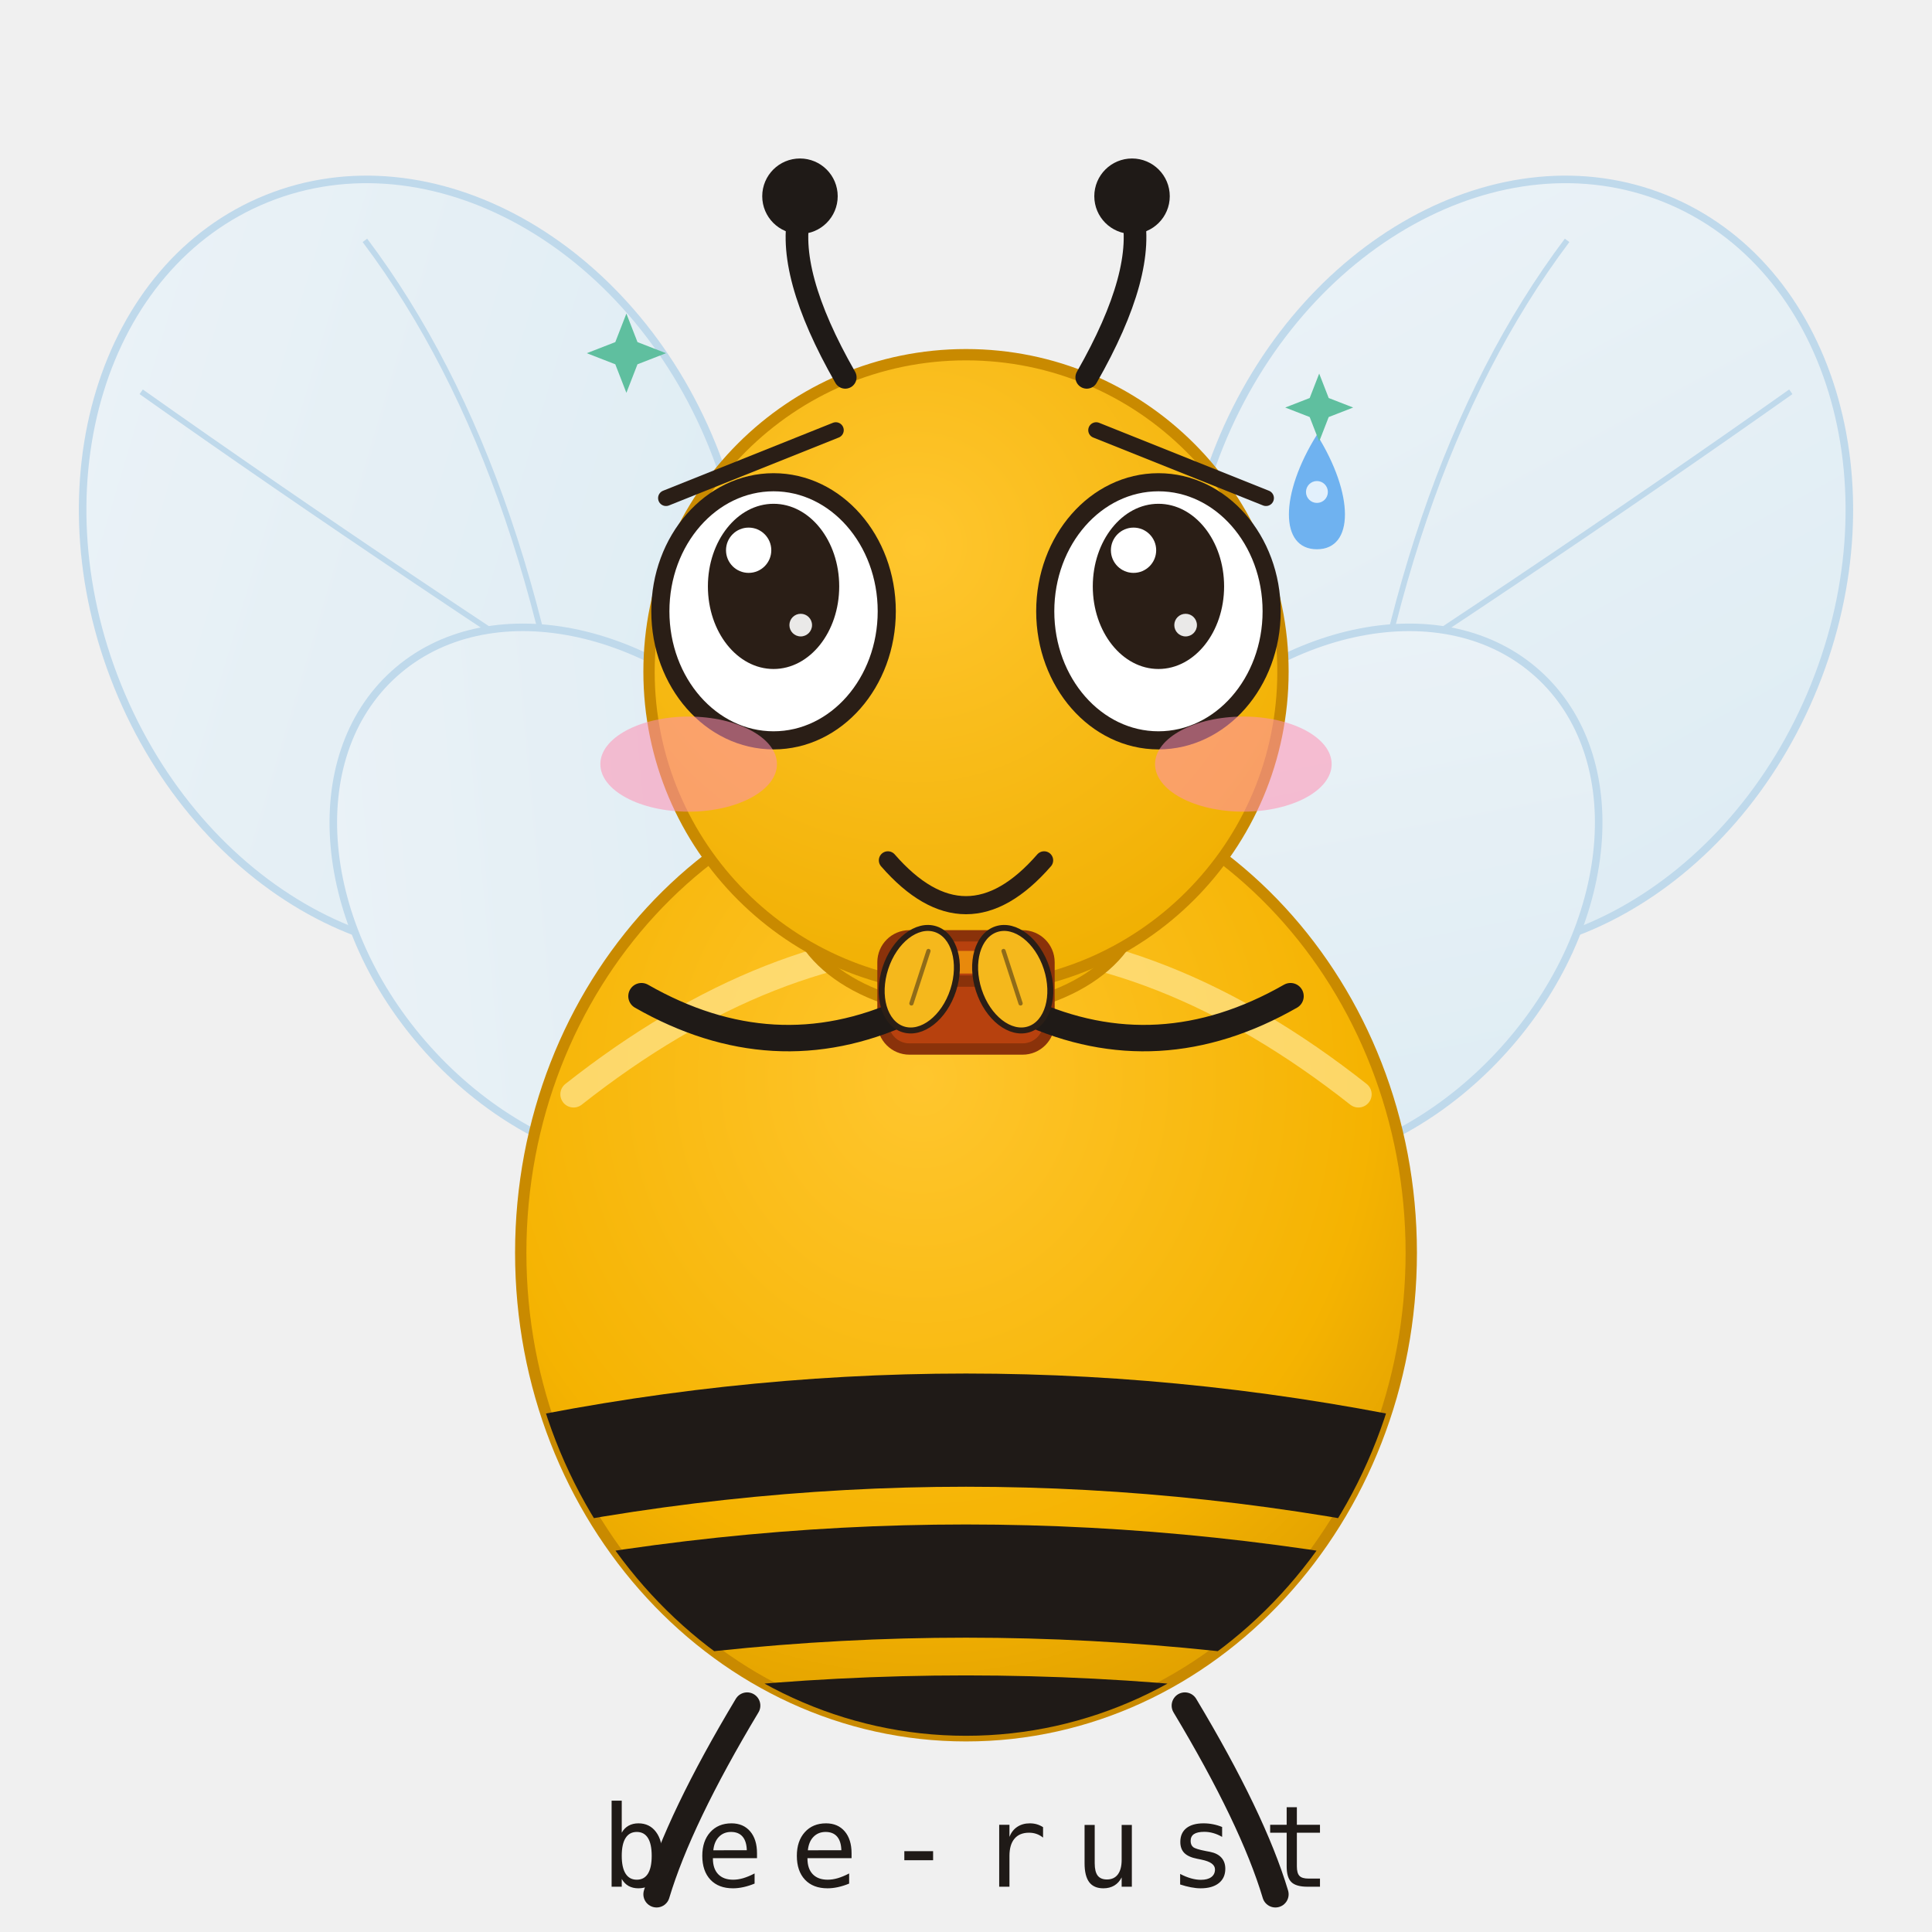
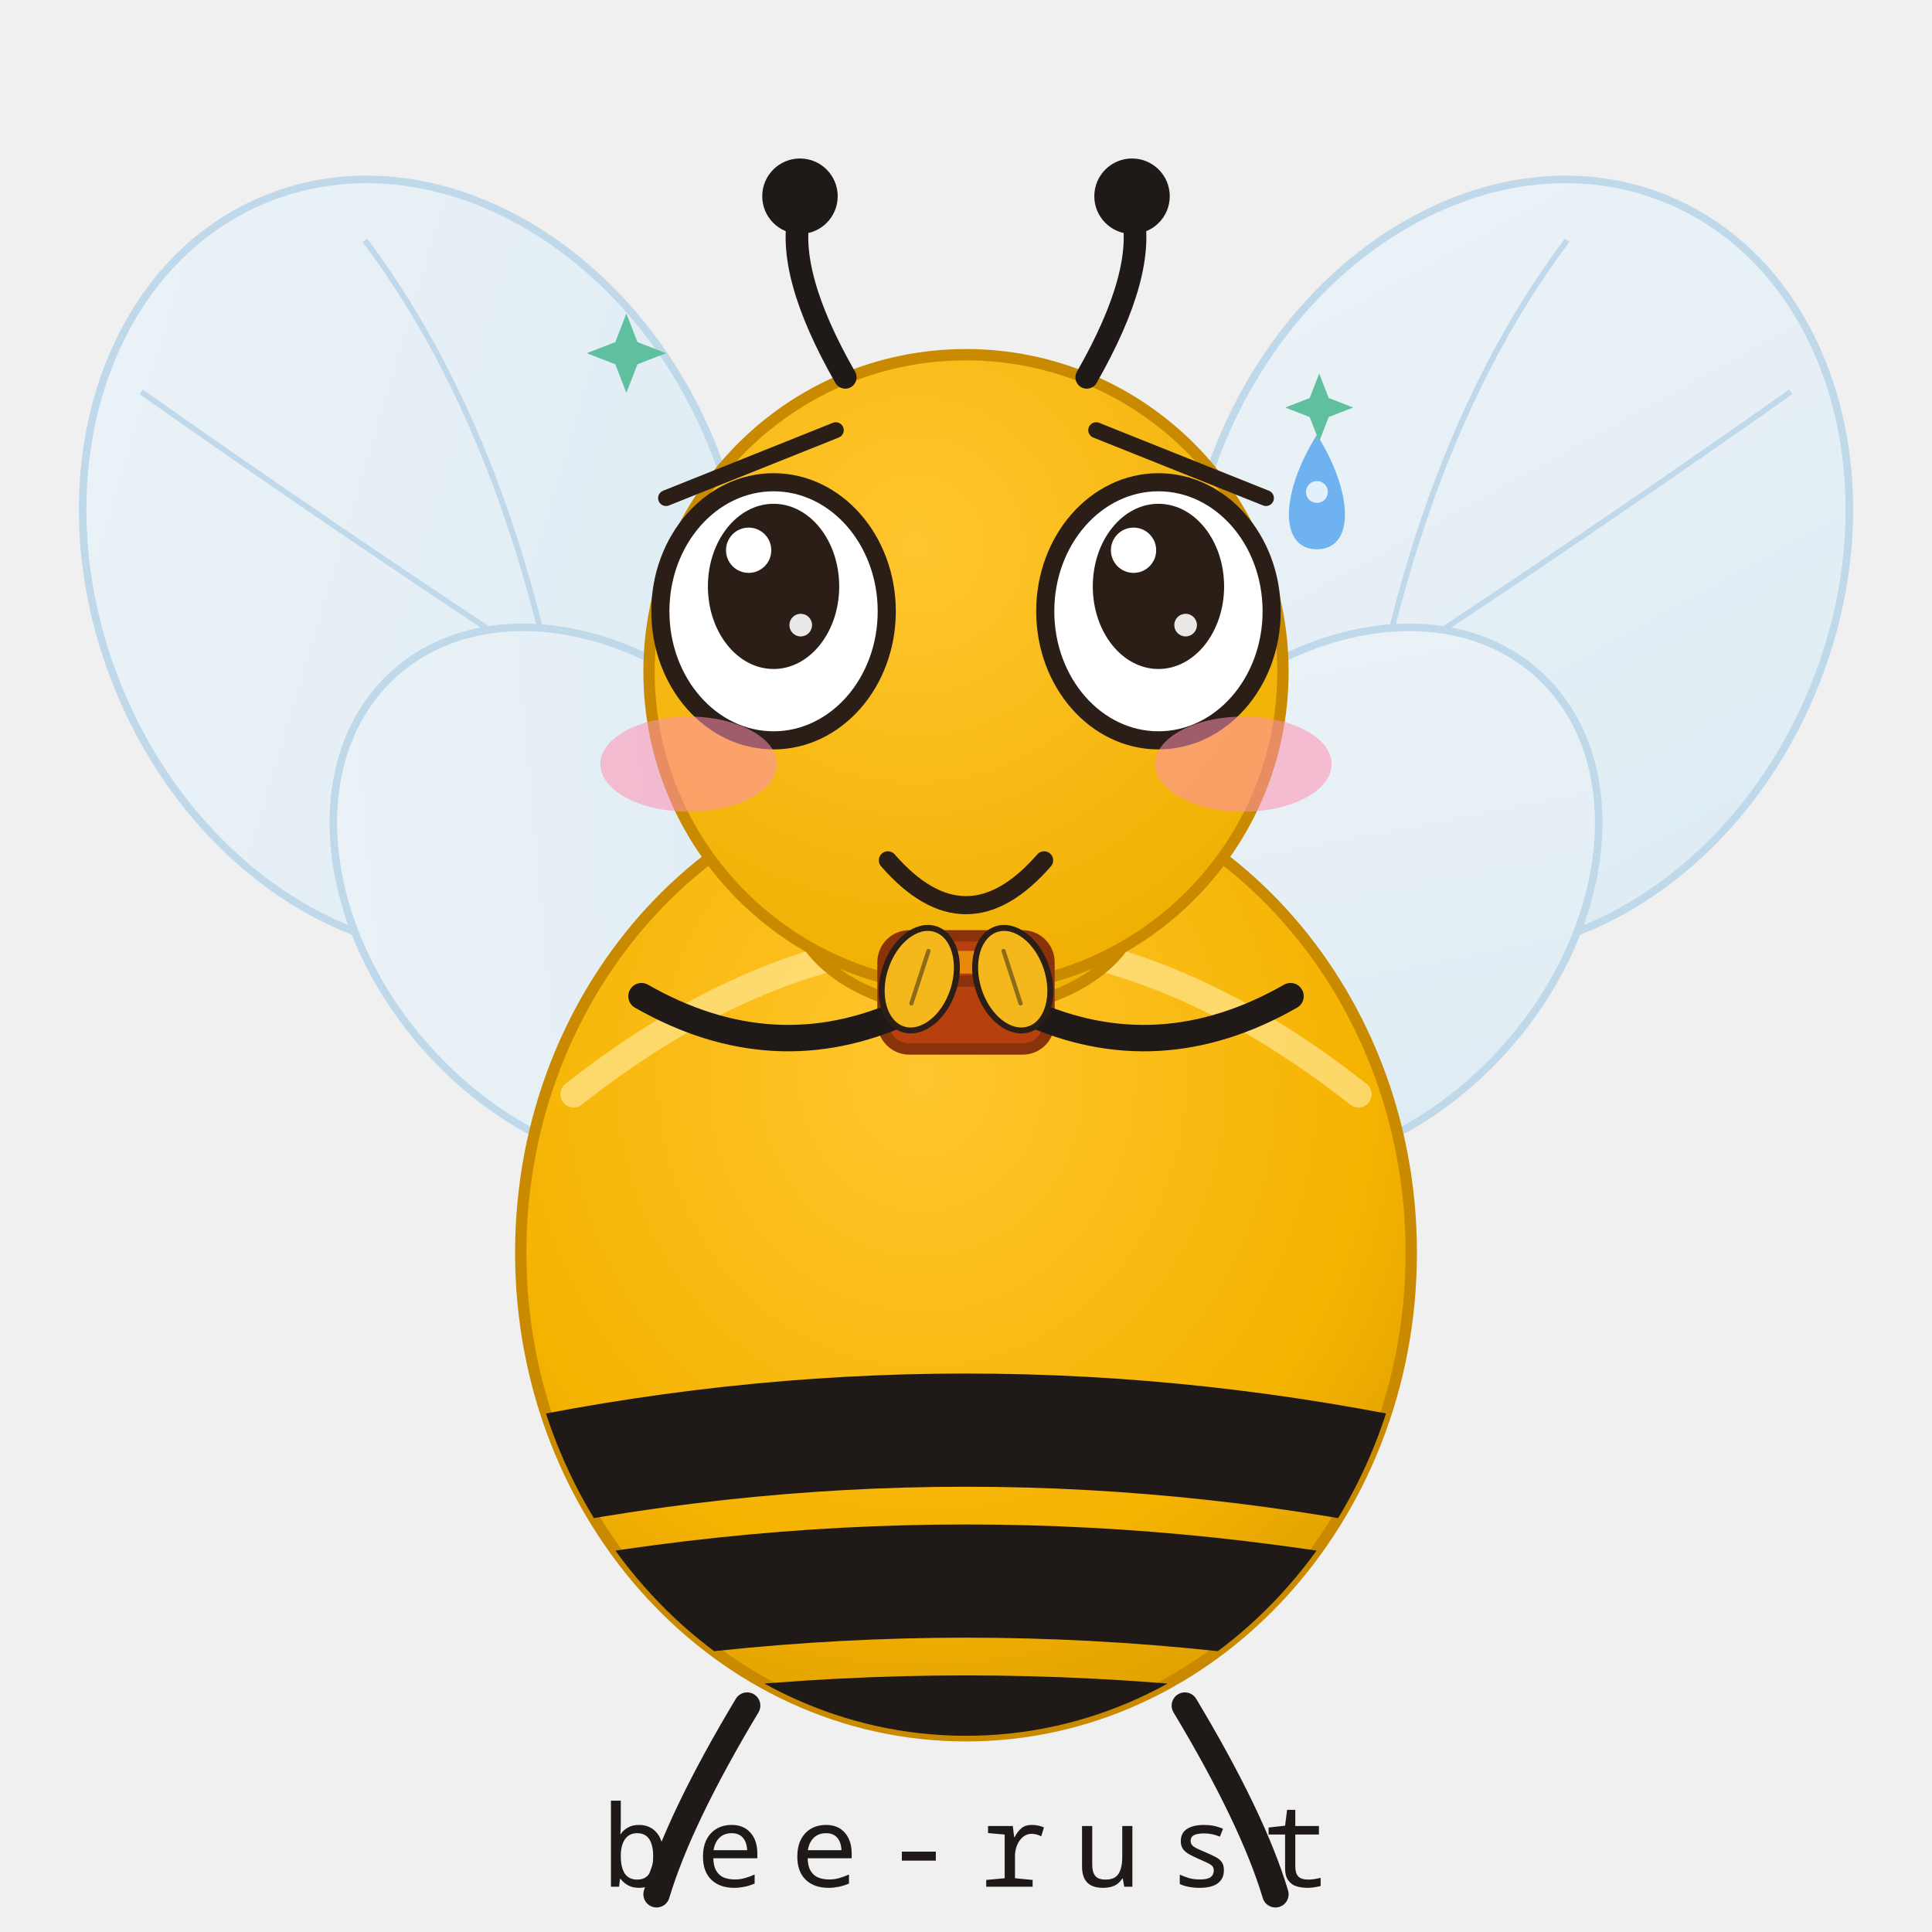
<svg xmlns="http://www.w3.org/2000/svg" viewBox="0 0 512 512" width="512" height="512" role="img" aria-label="Rusty · 讨好 Pleasing">
  <style>
.ex-motion { animation: ex-nod 1.7s ease-in-out infinite; transform-box: fill-box; transform-origin: 50% 50%; }
.ex-anim-tear { animation: ex-tear 1.8s ease-in infinite; transform-box: fill-box; transform-origin: center; }
.ex-anim-sweat { animation: ex-tear 1.5s ease-in infinite; transform-box: fill-box; transform-origin: center; }
.ex-anim-heart { animation: ex-heart 2.2s ease-out infinite; transform-box: fill-box; transform-origin: center; }
.ex-anim-spark { animation: ex-spark 1.9s ease-in-out infinite; transform-box: fill-box; transform-origin: center; }
.ex-anim-rain { animation: ex-rain 1.4s linear infinite; transform-box: fill-box; transform-origin: center; }
.ex-anim-confetti { animation: ex-confetti 2.4s linear infinite; transform-box: fill-box; transform-origin: center; }
.ex-anim-pulse { animation: ex-pulse 1.6s ease-in-out infinite; transform-box: fill-box; transform-origin: center; }
.ex-anim-knock { animation: ex-knock 0.55s ease-in-out infinite; transform-box: fill-box; transform-origin: center; }
.ex-anim-knockline { animation: ex-knockline 0.55s ease-out infinite; transform-box: fill-box; transform-origin: center; }
.ex-anim-palm { animation: ex-palm 0.9s ease-in-out infinite; transform-box: fill-box; transform-origin: center; }
.ex-anim-steam { animation: ex-steam 1.8s ease-out infinite; transform-box: fill-box; transform-origin: center; }
.ex-anim-shock { animation: ex-shock 0.5s ease-in-out infinite; transform-box: fill-box; transform-origin: center; }
.ex-anim-please { animation: ex-please 1.4s ease-in-out infinite; transform-box: fill-box; transform-origin: center; }
.ex-anim-drift { animation: ex-drift 4.5s ease-in-out infinite; transform-box: fill-box; transform-origin: center; }
@keyframes ex-nod { 0%,100% { transform: translateY(0); } 50% { transform: translateY(9.6px); } }
@keyframes ex-tear { 0% { transform: translateY(0); opacity: 0; } 18% { opacity: 1; } 100% { transform: translateY(33px); opacity: 0; } }
@keyframes ex-heart { 0% { transform: translateY(0) scale(.65); opacity: 0; } 20% { opacity: 1; } 100% { transform: translateY(-54px) scale(1.15); opacity: 0; } }
@keyframes ex-spark { 0%,100% { transform: scale(.6) rotate(0deg); opacity: .3; } 50% { transform: scale(1.15) rotate(25deg); opacity: 1; } }
@keyframes ex-rain { 0% { transform: translateY(0); opacity: 0; } 20% { opacity: 1; } 100% { transform: translateY(36px); opacity: 0; } }
@keyframes ex-confetti { 0% { transform: translateY(-10.5px) rotate(0deg); opacity: 1; } 100% { transform: translateY(48px) rotate(200deg); opacity: 0; } }
@keyframes ex-pulse { 0%,100% { transform: scale(1); opacity: .35; } 50% { transform: scale(1.18); opacity: .7; } }
@keyframes ex-knock { 0%,100% { transform: translateX(13.5px); } 35% { transform: translateX(0); } }
@keyframes ex-knockline { 0%,100% { transform: scaleX(.6); opacity: .35; } 35% { transform: scaleX(1); opacity: 1; } }
@keyframes ex-palm { 0%,100% { transform: translateY(0) rotate(0deg); } 50% { transform: translateY(-3.6px) rotate(-4deg); } }
@keyframes ex-steam { 0% { transform: translateY(0); opacity: .7; } 100% { transform: translateY(-27px); opacity: 0; } }
@keyframes ex-shock { 0%,100% { transform: scaleX(.7); opacity: .4; } 50% { transform: scaleX(1.25); opacity: 1; } }
@keyframes ex-please { 0%,100% { transform: translateY(0); } 50% { transform: translateY(-5.4px); } }
@keyframes ex-drift { 0%,100% { transform: translateY(0); } 50% { transform: translateY(-6px); } }
@media (prefers-reduced-motion: reduce) {
  .ex-motion, [class*="ex-anim-"] { animation: none !important; }
}
</style>
  <g class="ex-motion ex-pleasing">
    <g class="ex-base">
      <defs>
        <radialGradient id="bellyGrad" cx="45%" cy="32%" r="72%">
          <stop offset="0%" stop-color="#FFC62E" />
          <stop offset="70%" stop-color="#F5B301">
        
      </stop>
          <stop offset="100%" stop-color="#DE9E00" />
        </radialGradient>
        <radialGradient id="headGrad" cx="42%" cy="30%" r="75%">
          <stop offset="0%" stop-color="#FFC62E" />
          <stop offset="100%" stop-color="#F0AF00" />
        </radialGradient>
        <linearGradient id="wingGrad" x1="0" y1="0" x2="1" y2="1">
          <stop offset="0%" stop-color="#EAF5FC" />
          <stop offset="100%" stop-color="#CFE8F5" />
        </linearGradient>
        <clipPath id="bellyClip">
          <ellipse cx="256" cy="332" rx="118" ry="128" />
        </clipPath>
      </defs>
      <g>
        <g fill="url(#wingGrad)" stroke="#9FC9E8" stroke-width="2" opacity="0.6">
          <g>
            <ellipse cx="110" cy="150" rx="85" ry="105" transform="rotate(-22 110 150)" />
            <path d="M60 80 Q105 150 165 235" fill="none" stroke-width="1.5" transform="rotate(-22 110 150)" />
            <path d="M130 65 Q150 140 120 245" fill="none" stroke-width="1.5" transform="rotate(-22 110 150)" />
          </g>
          <g>
            <ellipse cx="402" cy="150" rx="85" ry="105" transform="rotate(22 402 150)" />
            <path d="M452 80 Q407 150 347 235" fill="none" stroke-width="1.5" transform="rotate(22 402 150)" />
            <path d="M382 65 Q362 140 392 245" fill="none" stroke-width="1.5" transform="rotate(22 402 150)" />
          </g>
          <g>
            <ellipse cx="158" cy="238" rx="60" ry="80" transform="rotate(-42 158 238)" />
          </g>
          <g>
            <ellipse cx="354" cy="238" rx="60" ry="80" transform="rotate(42 354 238)" />
          </g>
        </g>
        <g stroke="#1F1A17" stroke-width="7" stroke-linecap="round" fill="none">
          <path d="M198 452 Q180 482 174 502" />
          <path d="M314 452 Q332 482 338 502" />
        </g>
        <g>
          <ellipse cx="256" cy="332" rx="118" ry="128" fill="url(#bellyGrad)" stroke="#C98A00" stroke-width="3" />
          <path d="M152 290 Q256 208 360 290" fill="none" stroke="#FFE38A" stroke-width="7" stroke-linecap="round" opacity="0.75">
      
    </path>
          <g clip-path="url(#bellyClip)">
            <path d="M128 378 Q256 350 384 378 L384 408 Q256 380 128 408 Z" fill="#1F1A17" />
            <path d="M124 418 Q256 390 388 418 L388 448 Q256 420 124 448 Z" fill="#1F1A17" />
            <path d="M120 458 Q256 430 392 458 L392 486 Q256 460 120 486 Z" fill="#1F1A17" />
          </g>
        </g>
        <ellipse cx="256" cy="238" rx="46" ry="30" fill="url(#headGrad)" stroke="#C98A00" stroke-width="3" />
        <circle cx="256" cy="178" r="84" fill="url(#headGrad)" stroke="#C98A00" stroke-width="3" />
        <g stroke="#1F1A17" stroke-width="6" stroke-linecap="round" fill="#1F1A17">
          <path d="M224 100 Q208 72 212 56" fill="none" />
          <circle cx="212" cy="52" r="7" />
          <path d="M288 100 Q304 72 300 56" fill="none" />
          <circle cx="300" cy="52" r="7" />
        </g>
        <g>
          <rect x="234" y="248" width="44" height="30" rx="7" fill="#B7410E" stroke="#8A320A" stroke-width="3" />
          <path d="M234 260 L278 260" stroke="#8A320A" stroke-width="3" />
          <rect x="252" y="252" width="8" height="6" rx="2" fill="#E8890C" />
          <path d="M170 264 Q205 284 240 268" fill="none" stroke="#1F1A17" stroke-width="7" stroke-linecap="round" />
          <path d="M342 264 Q307 284 272 268" fill="none" stroke="#1F1A17" stroke-width="7" stroke-linecap="round" />
        </g>
-         <text x="256" y="500" text-anchor="middle" font-family="ui-monospace,SFMono-Regular,Menlo,monospace" font-size="30" letter-spacing="7" fill="#1F1A17">bee-rust</text>
+         <text x="256" y="500" text-anchor="middle" font-family="'JetBrains Mono','Noto Sans Mono','DejaVu Sans Mono',ui-monospace,monospace" font-size="30" letter-spacing="7" fill="#1F1A17">bee-rust</text>
      </g>
    </g>
    <g class="ex-face">
      <path d="M 176.5,132 L 221.5,114" stroke="#2A1E16" stroke-width="4.2" stroke-linecap="round" />
      <path d="M 335.5,132 L 290.5,114" stroke="#2A1E16" stroke-width="4.2" stroke-linecap="round" />
      <ellipse cx="205" cy="162" rx="30" ry="34.2" fill="#FFFFFF" stroke="#2A1E16" stroke-width="4.8" />
      <ellipse cx="205" cy="155.4" rx="17.4" ry="21.89" fill="#2A1E16" />
      <circle cx="198.4" cy="145.82" r="6" fill="#FFFFFF" />
      <circle cx="212.2" cy="165.66" r="3" fill="#FFFFFF" opacity=".9" />
      <ellipse cx="307" cy="162" rx="30" ry="34.2" fill="#FFFFFF" stroke="#2A1E16" stroke-width="4.8" />
      <ellipse cx="307" cy="155.4" rx="17.4" ry="21.89" fill="#2A1E16" />
      <circle cx="300.4" cy="145.82" r="6" fill="#FFFFFF" />
      <circle cx="314.2" cy="165.66" r="3" fill="#FFFFFF" opacity=".9" />
      <path d="M 235.3,228 Q 256,251.76 276.7,228" fill="none" stroke="#2A1E16" stroke-width="4.8" stroke-linecap="round" />
      <ellipse cx="182.5" cy="202.5" rx="23.4" ry="12.6" fill="#FF8FB3" opacity="0.55" />
      <ellipse cx="329.5" cy="202.5" rx="23.4" ry="12.6" fill="#FF8FB3" opacity="0.55" />
      <g transform="translate(0 0)">
        <path class="ex-anim-sweat" style="animation-delay:0.2s" d="M 349,115.2 C 358.9,131.04 358.9,145.56 349,145.56 C 339.1,145.56 339.1,131.04 349,115.2 Z" fill="#6FB2F0" />
        <circle cx="349" cy="130.38" r="2.9" fill="#FFFFFF" opacity=".8" />
      </g>
      <path class="ex-anim-spark" style="animation-delay:0.3s" d="M 166,83.1 L 168.94,90.66 L 176.5,93.6 L 168.94,96.54 L 166,104.1 L 163.06,96.54 L 155.5,93.6 L 163.06,90.66 Z" fill="#5FBF9F" />
      <path class="ex-anim-spark" style="animation-delay:0.8s" d="M 349.6,99 L 352.12,105.48 L 358.6,108 L 352.12,110.52 L 349.6,117 L 347.08,110.52 L 340.6,108 L 347.08,105.48 Z" fill="#5FBF9F" />
      <g transform="translate(243.62 259.5) rotate(18)">
        <g class="ex-anim-please">
          <ellipse rx="9.45" ry="13.95" fill="#F5B81C" stroke="#2A1E16" stroke-width="1.58" />
          <path d="M 0,-7.87 L 0,6.75" stroke="#2A1E16" stroke-width="1.12" stroke-linecap="round" opacity=".5" />
        </g>
      </g>
      <g transform="translate(268.38 259.5) rotate(-18)">
        <g class="ex-anim-please">
          <ellipse rx="9.45" ry="13.95" fill="#F5B81C" stroke="#2A1E16" stroke-width="1.58" />
          <path d="M 0,-7.87 L 0,6.75" stroke="#2A1E16" stroke-width="1.12" stroke-linecap="round" opacity=".5" />
        </g>
      </g>
    </g>
  </g>
</svg>
